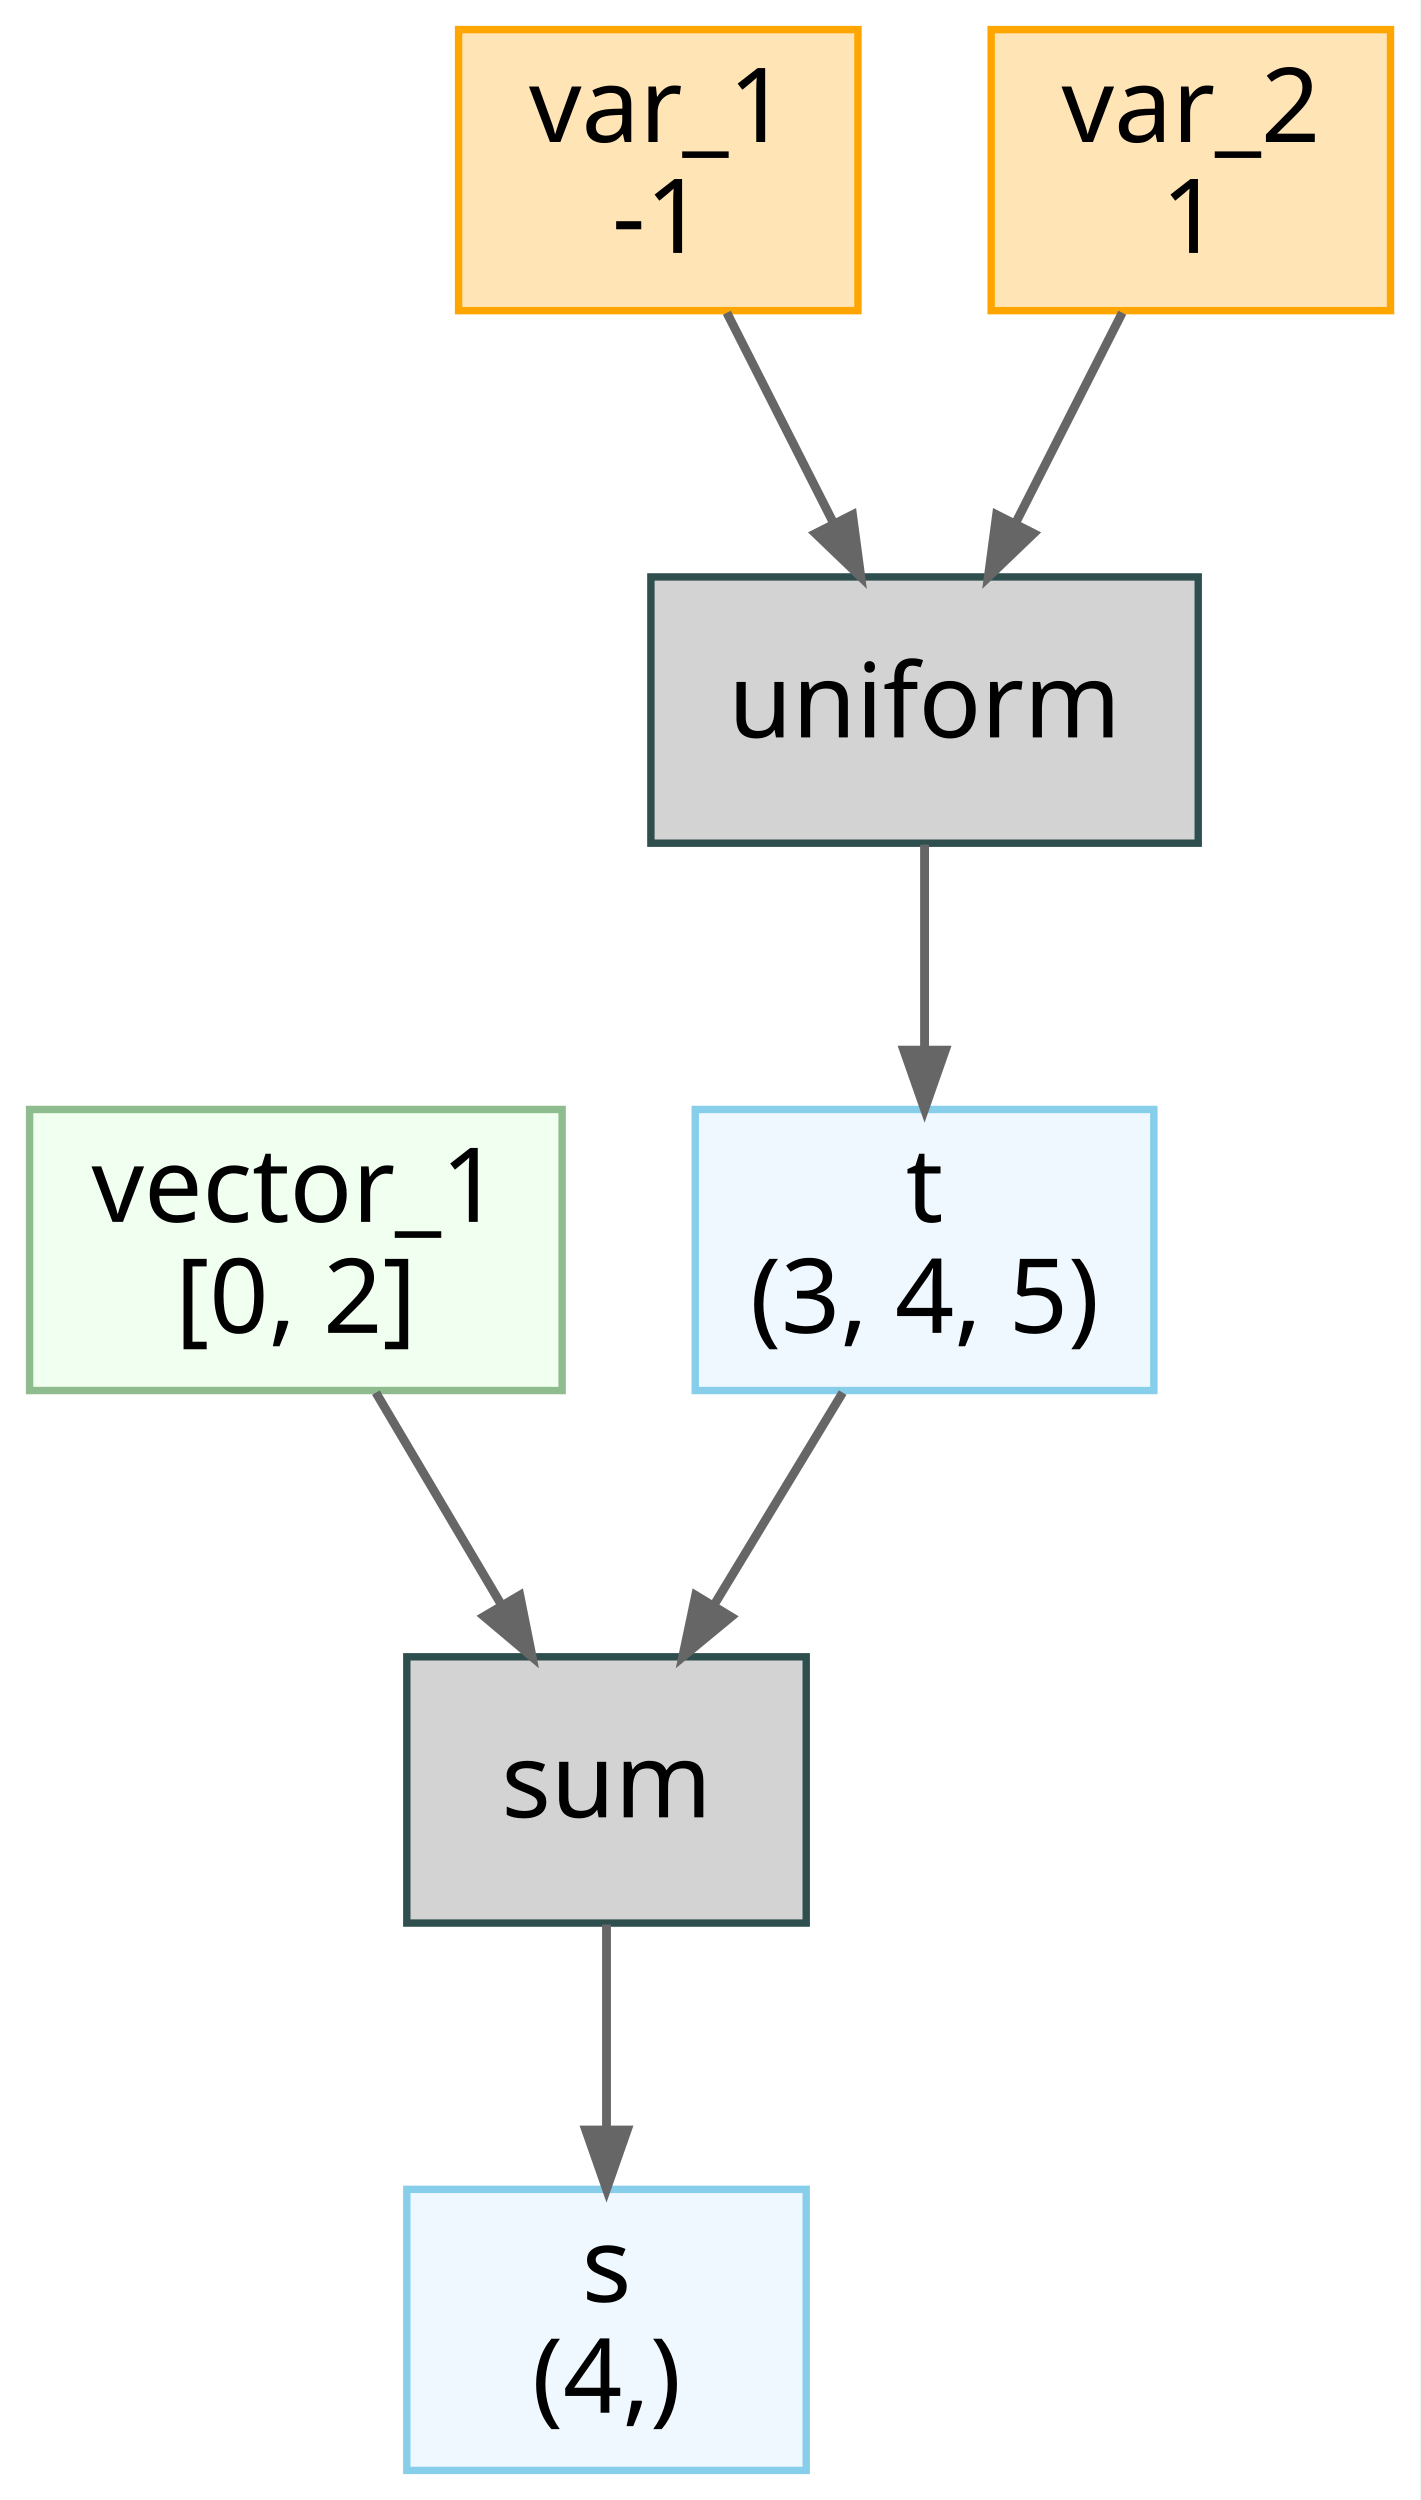
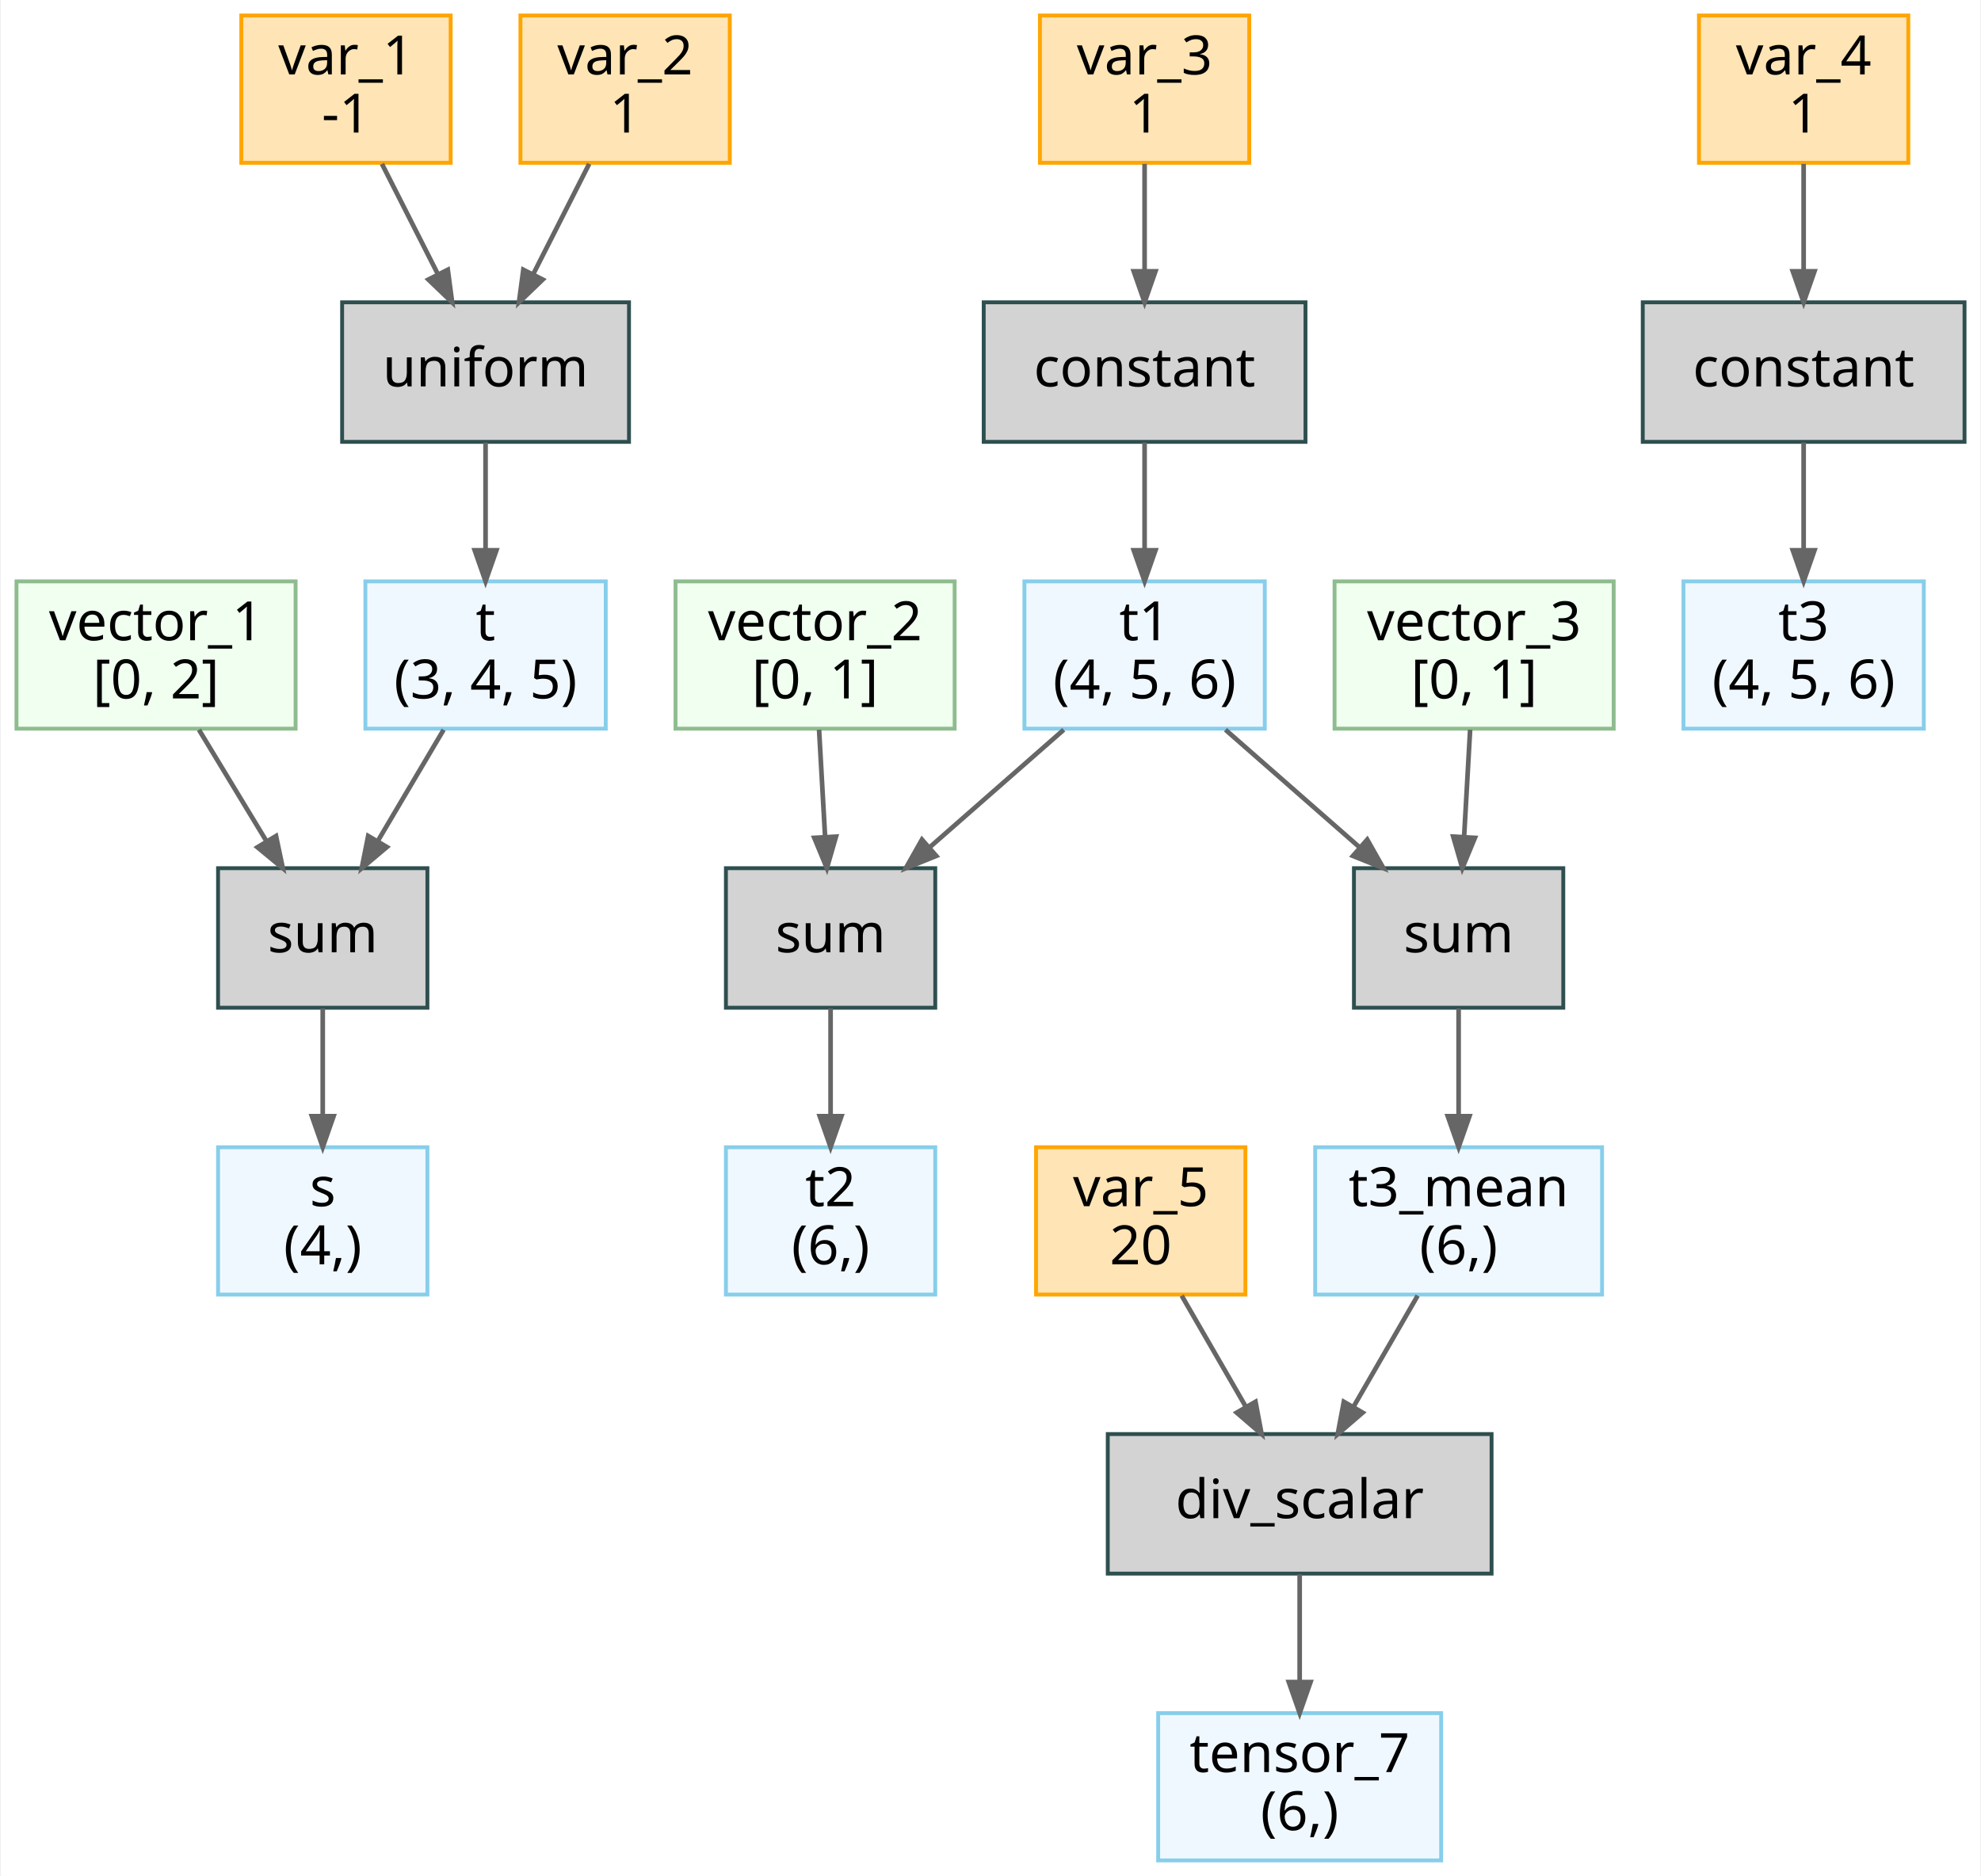
- <svg xmlns="http://www.w3.org/2000/svg" width="192pt" height="338pt" viewBox="0.00 0.00 192.00 338.00">
-   <g id="graph0" class="graph" transform="scale(1 1) rotate(0) translate(4 334)">
-     <polygon fill="white" stroke="transparent" points="-4,4 -4,-334 188,-334 188,4 -4,4" />
+ <svg xmlns="http://www.w3.org/2000/svg" width="511pt" height="484pt" viewBox="0.00 0.00 510.50 484.00">
+   <g id="graph0" class="graph" transform="scale(1 1) rotate(0) translate(4 480)">
+     <polygon fill="white" stroke="transparent" points="-4,4 -4,-480 506.5,-480 506.5,4 -4,4" />
    <g id="node1" class="node">
-       <polygon fill="aliceblue" stroke="skyblue" points="152,-184 90,-184 90,-146 152,-146 152,-184" />
-       <text text-anchor="middle" x="121" y="-168.8" font-family="Sans-Serif" font-size="14.00">t</text>
-       <text text-anchor="middle" x="121" y="-153.8" font-family="Sans-Serif" font-size="14.00">(3, 4, 5)</text>
+       <polygon fill="aliceblue" stroke="skyblue" points="152,-330 90,-330 90,-292 152,-292 152,-330" />
+       <text text-anchor="middle" x="121" y="-314.8" font-family="Sans-Serif" font-size="14.00">t</text>
+       <text text-anchor="middle" x="121" y="-299.8" font-family="Sans-Serif" font-size="14.00">(3, 4, 5)</text>
    </g>
    <g id="node7" class="node">
-       <polygon fill="lightgray" stroke="darkslategray" points="105,-110 51,-110 51,-74 105,-74 105,-110" />
-       <text text-anchor="middle" x="78" y="-88.3" font-family="Courier Bold" font-size="14.00">sum</text>
+       <polygon fill="lightgray" stroke="darkslategray" points="106,-256 52,-256 52,-220 106,-220 106,-256" />
+       <text text-anchor="middle" x="79" y="-234.3" font-family="Courier Bold" font-size="14.00">sum</text>
    </g>
    <g id="edge5" class="edge">
-       <path fill="none" stroke="#666666" stroke-width="1.2" d="M109.93,-145.72C104.61,-136.94 98.18,-126.31 92.48,-116.91" />
-       <polygon fill="#666666" stroke="#666666" stroke-width="1.2" points="94.84,-115.4 88.3,-110 90.05,-118.3 94.84,-115.4" />
+       <path fill="none" stroke="#666666" stroke-width="1.2" d="M110.18,-291.72C104.99,-282.94 98.71,-272.31 93.14,-262.91" />
+       <polygon fill="#666666" stroke="#666666" stroke-width="1.2" points="95.54,-261.46 89.06,-256 90.72,-264.31 95.54,-261.46" />
    </g>
    <g id="node2" class="node">
-       <polygon fill="moccasin" stroke="orange" points="112,-330 58,-330 58,-292 112,-292 112,-330" />
-       <text text-anchor="middle" x="85" y="-314.8" font-family="Sans-Serif" font-size="14.00">var_1</text>
-       <text text-anchor="middle" x="85" y="-299.8" font-family="Sans-Serif" font-size="14.00">-1</text>
+       <polygon fill="moccasin" stroke="orange" points="112,-476 58,-476 58,-438 112,-438 112,-476" />
+       <text text-anchor="middle" x="85" y="-460.8" font-family="Sans-Serif" font-size="14.00">var_1</text>
+       <text text-anchor="middle" x="85" y="-445.8" font-family="Sans-Serif" font-size="14.00">-1</text>
    </g>
    <g id="node4" class="node">
-       <polygon fill="lightgray" stroke="darkslategray" points="158,-256 84,-256 84,-220 158,-220 158,-256" />
-       <text text-anchor="middle" x="121" y="-234.3" font-family="Courier Bold" font-size="14.00">uniform</text>
+       <polygon fill="lightgray" stroke="darkslategray" points="158,-402 84,-402 84,-366 158,-366 158,-402" />
+       <text text-anchor="middle" x="121" y="-380.3" font-family="Courier Bold" font-size="14.00">uniform</text>
    </g>
    <g id="edge2" class="edge">
-       <path fill="none" stroke="#666666" stroke-width="1.2" d="M94.27,-291.72C98.68,-283.03 104,-272.52 108.74,-263.19" />
-       <polygon fill="#666666" stroke="#666666" stroke-width="1.2" points="111.26,-264.4 112.38,-256 106.26,-261.87 111.26,-264.4" />
+       <path fill="none" stroke="#666666" stroke-width="1.2" d="M94.27,-437.72C98.68,-429.03 104,-418.52 108.74,-409.19" />
+       <polygon fill="#666666" stroke="#666666" stroke-width="1.2" points="111.26,-410.4 112.38,-402 106.26,-407.87 111.26,-410.4" />
    </g>
    <g id="node3" class="node">
-       <polygon fill="moccasin" stroke="orange" points="184,-330 130,-330 130,-292 184,-292 184,-330" />
-       <text text-anchor="middle" x="157" y="-314.8" font-family="Sans-Serif" font-size="14.00">var_2</text>
-       <text text-anchor="middle" x="157" y="-299.8" font-family="Sans-Serif" font-size="14.00">1</text>
+       <polygon fill="moccasin" stroke="orange" points="184,-476 130,-476 130,-438 184,-438 184,-476" />
+       <text text-anchor="middle" x="157" y="-460.8" font-family="Sans-Serif" font-size="14.00">var_2</text>
+       <text text-anchor="middle" x="157" y="-445.8" font-family="Sans-Serif" font-size="14.00">1</text>
    </g>
    <g id="edge3" class="edge">
-       <path fill="none" stroke="#666666" stroke-width="1.2" d="M147.73,-291.72C143.32,-283.03 138,-272.52 133.26,-263.19" />
-       <polygon fill="#666666" stroke="#666666" stroke-width="1.2" points="135.74,-261.87 129.62,-256 130.74,-264.4 135.74,-261.87" />
+       <path fill="none" stroke="#666666" stroke-width="1.2" d="M147.73,-437.72C143.32,-429.03 138,-418.52 133.26,-409.19" />
+       <polygon fill="#666666" stroke="#666666" stroke-width="1.2" points="135.74,-407.87 129.62,-402 130.74,-410.4 135.74,-407.87" />
    </g>
    <g id="edge1" class="edge">
-       <path fill="none" stroke="#666666" stroke-width="1.2" d="M121,-219.81C121,-211.52 121,-201.39 121,-192.16" />
-       <polygon fill="#666666" stroke="#666666" stroke-width="1.2" points="123.8,-192.02 121,-184.02 118.2,-192.02 123.8,-192.02" />
+       <path fill="none" stroke="#666666" stroke-width="1.2" d="M121,-365.81C121,-357.52 121,-347.39 121,-338.16" />
+       <polygon fill="#666666" stroke="#666666" stroke-width="1.2" points="123.8,-338.02 121,-330.02 118.2,-338.02 123.8,-338.02" />
    </g>
    <g id="node5" class="node">
-       <polygon fill="aliceblue" stroke="skyblue" points="105,-38 51,-38 51,0 105,0 105,-38" />
-       <text text-anchor="middle" x="78" y="-22.8" font-family="Sans-Serif" font-size="14.00">s</text>
-       <text text-anchor="middle" x="78" y="-7.8" font-family="Sans-Serif" font-size="14.00">(4,)</text>
+       <polygon fill="aliceblue" stroke="skyblue" points="106,-184 52,-184 52,-146 106,-146 106,-184" />
+       <text text-anchor="middle" x="79" y="-168.8" font-family="Sans-Serif" font-size="14.00">s</text>
+       <text text-anchor="middle" x="79" y="-153.8" font-family="Sans-Serif" font-size="14.00">(4,)</text>
    </g>
    <g id="node6" class="node">
-       <polygon fill="honeydew" stroke="darkseagreen" points="72,-184 0,-184 0,-146 72,-146 72,-184" />
-       <text text-anchor="middle" x="36" y="-168.8" font-family="Sans-Serif" font-size="14.00">vector_1</text>
-       <text text-anchor="middle" x="36" y="-153.8" font-family="Sans-Serif" font-size="14.00">[0, 2]</text>
+       <polygon fill="honeydew" stroke="darkseagreen" points="72,-330 0,-330 0,-292 72,-292 72,-330" />
+       <text text-anchor="middle" x="36" y="-314.8" font-family="Sans-Serif" font-size="14.00">vector_1</text>
+       <text text-anchor="middle" x="36" y="-299.8" font-family="Sans-Serif" font-size="14.00">[0, 2]</text>
    </g>
    <g id="edge6" class="edge">
-       <path fill="none" stroke="#666666" stroke-width="1.2" d="M46.82,-145.72C52.01,-136.94 58.29,-126.31 63.86,-116.91" />
-       <polygon fill="#666666" stroke="#666666" stroke-width="1.2" points="66.28,-118.31 67.94,-110 61.46,-115.46 66.28,-118.31" />
+       <path fill="none" stroke="#666666" stroke-width="1.2" d="M47.07,-291.72C52.39,-282.94 58.82,-272.31 64.52,-262.91" />
+       <polygon fill="#666666" stroke="#666666" stroke-width="1.2" points="66.95,-264.3 68.7,-256 62.16,-261.4 66.95,-264.3" />
    </g>
    <g id="edge4" class="edge">
-       <path fill="none" stroke="#666666" stroke-width="1.2" d="M78,-73.81C78,-65.52 78,-55.39 78,-46.16" />
-       <polygon fill="#666666" stroke="#666666" stroke-width="1.2" points="80.8,-46.02 78,-38.02 75.2,-46.02 80.8,-46.02" />
+       <path fill="none" stroke="#666666" stroke-width="1.2" d="M79,-219.81C79,-211.52 79,-201.39 79,-192.16" />
+       <polygon fill="#666666" stroke="#666666" stroke-width="1.2" points="81.8,-192.02 79,-184.02 76.2,-192.02 81.8,-192.02" />
+     </g>
+     <g id="node8" class="node">
+       <polygon fill="aliceblue" stroke="skyblue" points="322,-330 260,-330 260,-292 322,-292 322,-330" />
+       <text text-anchor="middle" x="291" y="-314.8" font-family="Sans-Serif" font-size="14.00">t1</text>
+       <text text-anchor="middle" x="291" y="-299.8" font-family="Sans-Serif" font-size="14.00">(4, 5, 6)</text>
+     </g>
+     <g id="node13" class="node">
+       <polygon fill="lightgray" stroke="darkslategray" points="237,-256 183,-256 183,-220 237,-220 237,-256" />
+       <text text-anchor="middle" x="210" y="-234.3" font-family="Courier Bold" font-size="14.00">sum</text>
+     </g>
+     <g id="edge10" class="edge">
+       <path fill="none" stroke="#666666" stroke-width="1.2" d="M270.14,-291.72C259.64,-282.51 246.81,-271.27 235.71,-261.53" />
+       <polygon fill="#666666" stroke="#666666" stroke-width="1.2" points="237.26,-259.17 229.4,-256 233.57,-263.38 237.26,-259.17" />
+     </g>
+     <g id="node19" class="node">
+       <polygon fill="lightgray" stroke="darkslategray" points="399,-256 345,-256 345,-220 399,-220 399,-256" />
+       <text text-anchor="middle" x="372" y="-234.3" font-family="Courier Bold" font-size="14.00">sum</text>
+     </g>
+     <g id="edge15" class="edge">
+       <path fill="none" stroke="#666666" stroke-width="1.2" d="M311.86,-291.72C322.36,-282.51 335.19,-271.27 346.29,-261.53" />
+       <polygon fill="#666666" stroke="#666666" stroke-width="1.2" points="348.43,-263.38 352.6,-256 344.74,-259.17 348.43,-263.38" />
+     </g>
+     <g id="node9" class="node">
+       <polygon fill="lightgray" stroke="darkslategray" points="332.5,-402 249.5,-402 249.5,-366 332.5,-366 332.5,-402" />
+       <text text-anchor="middle" x="291" y="-380.3" font-family="Courier Bold" font-size="14.00">constant</text>
+     </g>
+     <g id="edge7" class="edge">
+       <path fill="none" stroke="#666666" stroke-width="1.2" d="M291,-365.81C291,-357.52 291,-347.39 291,-338.16" />
+       <polygon fill="#666666" stroke="#666666" stroke-width="1.2" points="293.8,-338.02 291,-330.02 288.2,-338.02 293.8,-338.02" />
+     </g>
+     <g id="node10" class="node">
+       <polygon fill="moccasin" stroke="orange" points="318,-476 264,-476 264,-438 318,-438 318,-476" />
+       <text text-anchor="middle" x="291" y="-460.8" font-family="Sans-Serif" font-size="14.00">var_3</text>
+       <text text-anchor="middle" x="291" y="-445.8" font-family="Sans-Serif" font-size="14.00">1</text>
+     </g>
+     <g id="edge8" class="edge">
+       <path fill="none" stroke="#666666" stroke-width="1.2" d="M291,-437.72C291,-429.29 291,-419.15 291,-410.02" />
+       <polygon fill="#666666" stroke="#666666" stroke-width="1.2" points="293.8,-410 291,-402 288.2,-410 293.8,-410" />
+     </g>
+     <g id="node11" class="node">
+       <polygon fill="aliceblue" stroke="skyblue" points="237,-184 183,-184 183,-146 237,-146 237,-184" />
+       <text text-anchor="middle" x="210" y="-168.8" font-family="Sans-Serif" font-size="14.00">t2</text>
+       <text text-anchor="middle" x="210" y="-153.8" font-family="Sans-Serif" font-size="14.00">(6,)</text>
+     </g>
+     <g id="node12" class="node">
+       <polygon fill="honeydew" stroke="darkseagreen" points="242,-330 170,-330 170,-292 242,-292 242,-330" />
+       <text text-anchor="middle" x="206" y="-314.8" font-family="Sans-Serif" font-size="14.00">vector_2</text>
+       <text text-anchor="middle" x="206" y="-299.8" font-family="Sans-Serif" font-size="14.00">[0, 1]</text>
+     </g>
+     <g id="edge11" class="edge">
+       <path fill="none" stroke="#666666" stroke-width="1.2" d="M207.03,-291.72C207.51,-283.29 208.08,-273.15 208.59,-264.02" />
+       <polygon fill="#666666" stroke="#666666" stroke-width="1.2" points="211.39,-264.15 209.04,-256 205.8,-263.83 211.39,-264.15" />
+     </g>
+     <g id="edge9" class="edge">
+       <path fill="none" stroke="#666666" stroke-width="1.2" d="M210,-219.81C210,-211.52 210,-201.39 210,-192.16" />
+       <polygon fill="#666666" stroke="#666666" stroke-width="1.2" points="212.8,-192.02 210,-184.02 207.2,-192.02 212.8,-192.02" />
+     </g>
+     <g id="node14" class="node">
+       <polygon fill="aliceblue" stroke="skyblue" points="492,-330 430,-330 430,-292 492,-292 492,-330" />
+       <text text-anchor="middle" x="461" y="-314.8" font-family="Sans-Serif" font-size="14.00">t3</text>
+       <text text-anchor="middle" x="461" y="-299.8" font-family="Sans-Serif" font-size="14.00">(4, 5, 6)</text>
+     </g>
+     <g id="node15" class="node">
+       <polygon fill="lightgray" stroke="darkslategray" points="502.5,-402 419.5,-402 419.5,-366 502.5,-366 502.5,-402" />
+       <text text-anchor="middle" x="461" y="-380.3" font-family="Courier Bold" font-size="14.00">constant</text>
+     </g>
+     <g id="edge12" class="edge">
+       <path fill="none" stroke="#666666" stroke-width="1.2" d="M461,-365.81C461,-357.52 461,-347.39 461,-338.16" />
+       <polygon fill="#666666" stroke="#666666" stroke-width="1.2" points="463.8,-338.02 461,-330.02 458.2,-338.02 463.8,-338.02" />
+     </g>
+     <g id="node16" class="node">
+       <polygon fill="moccasin" stroke="orange" points="488,-476 434,-476 434,-438 488,-438 488,-476" />
+       <text text-anchor="middle" x="461" y="-460.8" font-family="Sans-Serif" font-size="14.00">var_4</text>
+       <text text-anchor="middle" x="461" y="-445.8" font-family="Sans-Serif" font-size="14.00">1</text>
+     </g>
+     <g id="edge13" class="edge">
+       <path fill="none" stroke="#666666" stroke-width="1.2" d="M461,-437.72C461,-429.29 461,-419.15 461,-410.02" />
+       <polygon fill="#666666" stroke="#666666" stroke-width="1.2" points="463.8,-410 461,-402 458.2,-410 463.8,-410" />
+     </g>
+     <g id="node17" class="node">
+       <polygon fill="aliceblue" stroke="skyblue" points="409,-184 335,-184 335,-146 409,-146 409,-184" />
+       <text text-anchor="middle" x="372" y="-168.8" font-family="Sans-Serif" font-size="14.00">t3_mean</text>
+       <text text-anchor="middle" x="372" y="-153.8" font-family="Sans-Serif" font-size="14.00">(6,)</text>
+     </g>
+     <g id="node21" class="node">
+       <polygon fill="lightgray" stroke="darkslategray" points="380.5,-110 281.5,-110 281.5,-74 380.5,-74 380.5,-110" />
+       <text text-anchor="middle" x="331" y="-88.3" font-family="Courier Bold" font-size="14.00">div_scalar</text>
+     </g>
+     <g id="edge18" class="edge">
+       <path fill="none" stroke="#666666" stroke-width="1.2" d="M361.44,-145.72C356.42,-137.03 350.36,-126.52 344.97,-117.19" />
+       <polygon fill="#666666" stroke="#666666" stroke-width="1.2" points="347.24,-115.53 340.82,-110 342.39,-118.33 347.24,-115.53" />
+     </g>
+     <g id="node18" class="node">
+       <polygon fill="honeydew" stroke="darkseagreen" points="412,-330 340,-330 340,-292 412,-292 412,-330" />
+       <text text-anchor="middle" x="376" y="-314.8" font-family="Sans-Serif" font-size="14.00">vector_3</text>
+       <text text-anchor="middle" x="376" y="-299.8" font-family="Sans-Serif" font-size="14.00">[0, 1]</text>
+     </g>
+     <g id="edge16" class="edge">
+       <path fill="none" stroke="#666666" stroke-width="1.2" d="M374.97,-291.72C374.49,-283.29 373.92,-273.15 373.41,-264.02" />
+       <polygon fill="#666666" stroke="#666666" stroke-width="1.2" points="376.2,-263.83 372.96,-256 370.61,-264.15 376.2,-263.83" />
+     </g>
+     <g id="edge14" class="edge">
+       <path fill="none" stroke="#666666" stroke-width="1.2" d="M372,-219.81C372,-211.52 372,-201.39 372,-192.16" />
+       <polygon fill="#666666" stroke="#666666" stroke-width="1.2" points="374.8,-192.02 372,-184.02 369.2,-192.02 374.8,-192.02" />
+     </g>
+     <g id="node20" class="node">
+       <polygon fill="aliceblue" stroke="skyblue" points="367.5,-38 294.5,-38 294.5,0 367.5,0 367.5,-38" />
+       <text text-anchor="middle" x="331" y="-22.8" font-family="Sans-Serif" font-size="14.00">tensor_7</text>
+       <text text-anchor="middle" x="331" y="-7.8" font-family="Sans-Serif" font-size="14.00">(6,)</text>
+     </g>
+     <g id="edge17" class="edge">
+       <path fill="none" stroke="#666666" stroke-width="1.2" d="M331,-73.81C331,-65.52 331,-55.39 331,-46.16" />
+       <polygon fill="#666666" stroke="#666666" stroke-width="1.2" points="333.8,-46.02 331,-38.02 328.2,-46.02 333.8,-46.02" />
+     </g>
+     <g id="node22" class="node">
+       <polygon fill="moccasin" stroke="orange" points="317,-184 263,-184 263,-146 317,-146 317,-184" />
+       <text text-anchor="middle" x="290" y="-168.8" font-family="Sans-Serif" font-size="14.00">var_5</text>
+       <text text-anchor="middle" x="290" y="-153.8" font-family="Sans-Serif" font-size="14.00">20</text>
+     </g>
+     <g id="edge19" class="edge">
+       <path fill="none" stroke="#666666" stroke-width="1.2" d="M300.56,-145.72C305.58,-137.03 311.64,-126.52 317.03,-117.19" />
+       <polygon fill="#666666" stroke="#666666" stroke-width="1.2" points="319.61,-118.33 321.18,-110 314.76,-115.53 319.61,-118.33" />
    </g>
  </g>
</svg>
